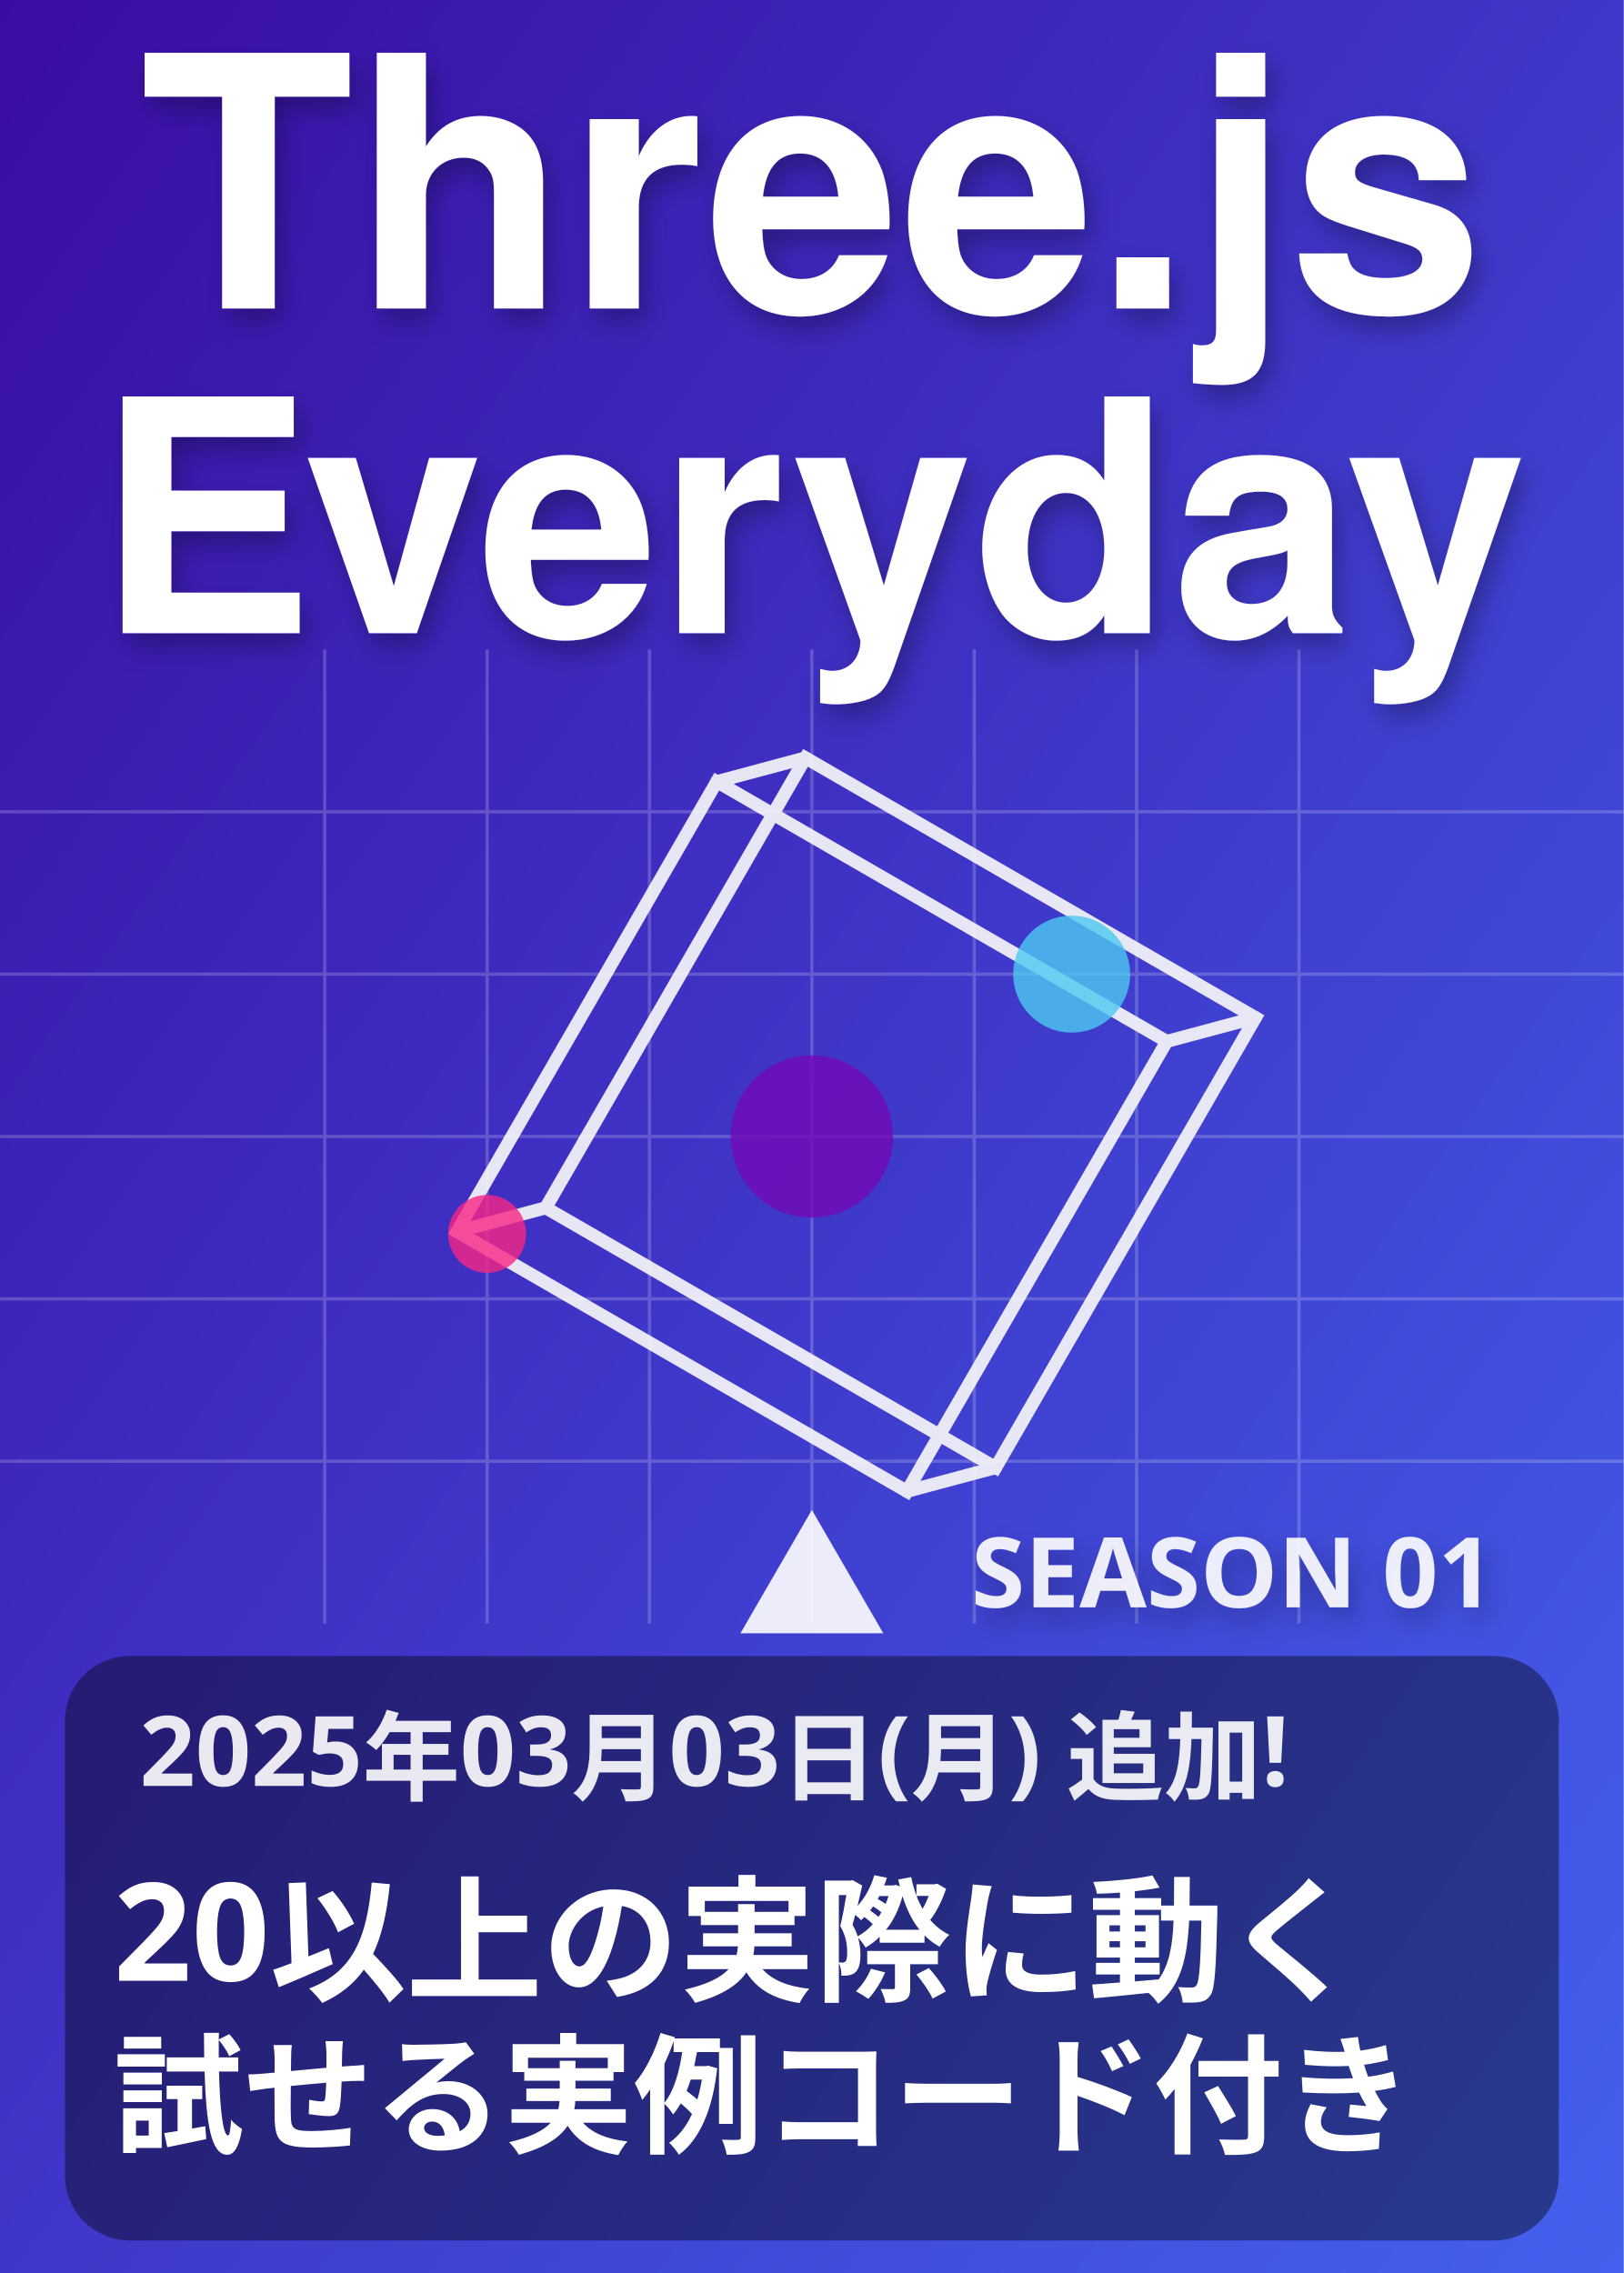
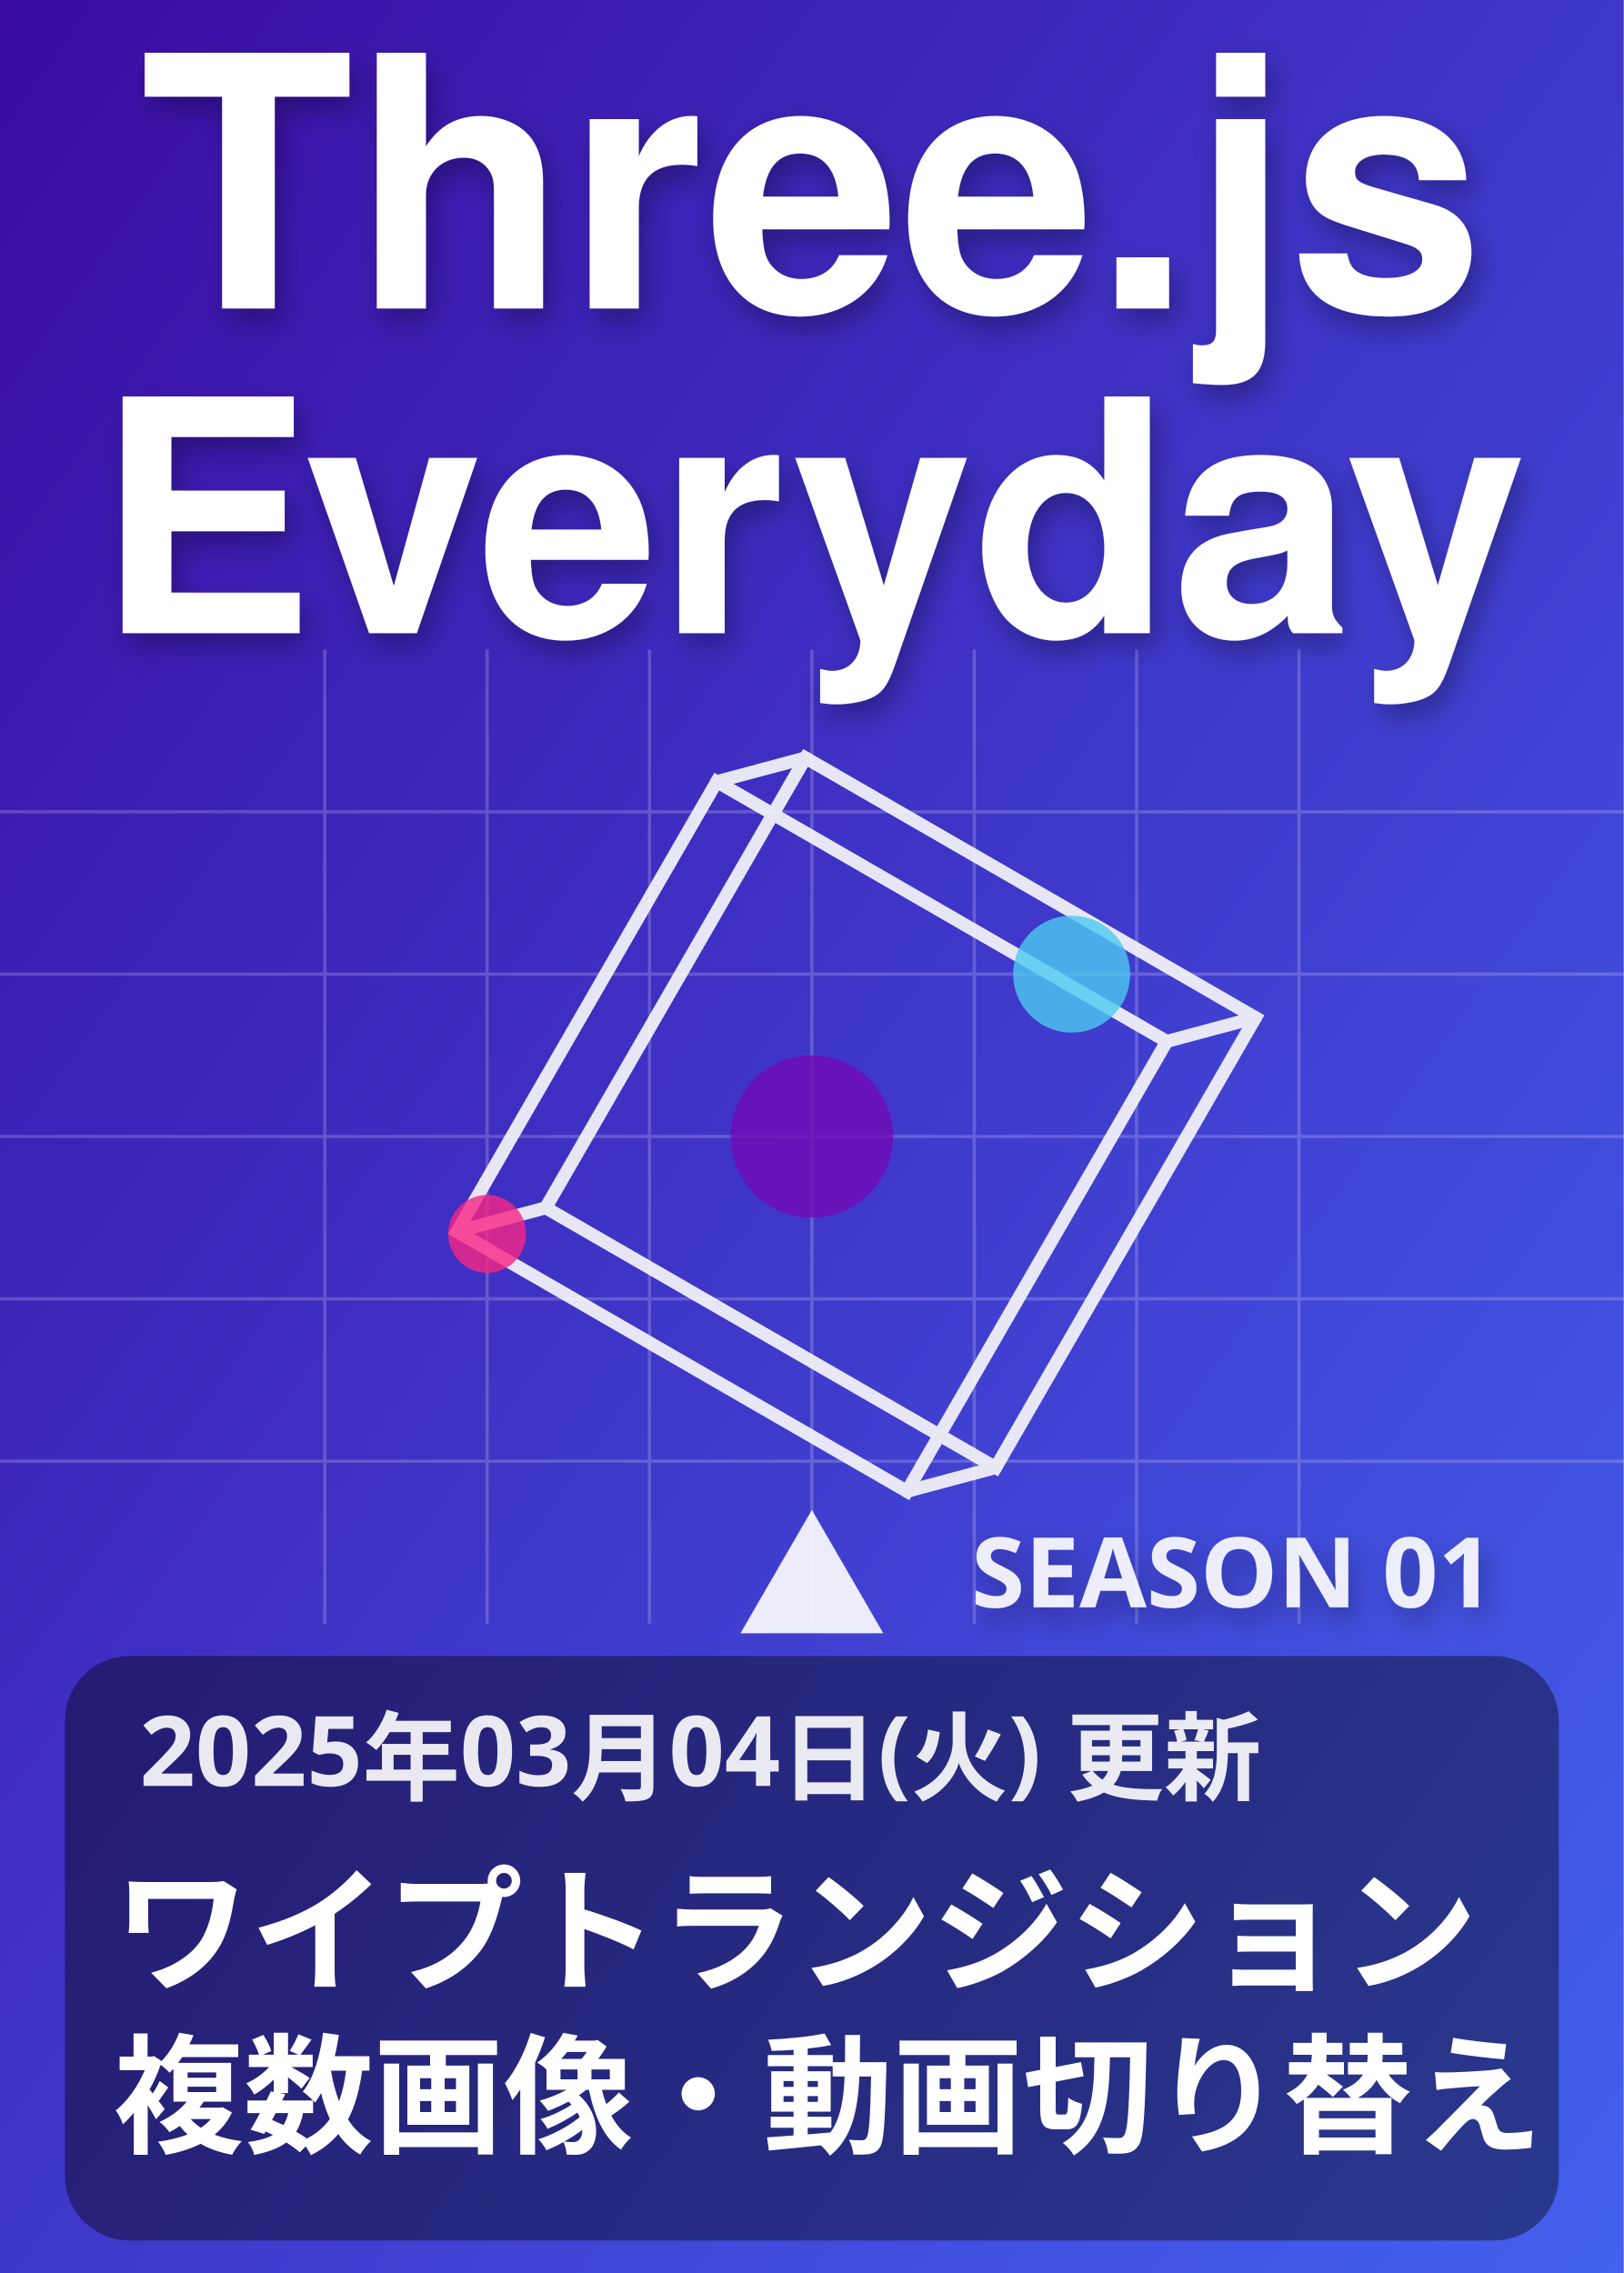
<svg xmlns="http://www.w3.org/2000/svg" viewBox="0 0 500 700">
  <defs>
    <linearGradient id="bgGradient" x1="0%" y1="0%" x2="100%" y2="100%">
      <stop offset="0%" stop-color="#3A0CA3" />
      <stop offset="100%" stop-color="#4361EE" />
    </linearGradient>
    <filter id="shadow" x="-20%" y="-20%" width="140%" height="140%">
      <feDropShadow dx="2" dy="4" stdDeviation="4" flood-opacity="0.3" />
    </filter>
  </defs>
  <rect width="500" height="700" fill="url(#bgGradient)" />
  <g stroke="#F9F9F9" stroke-width="1" opacity="0.2">
    <line x1="0" y1="250" x2="500" y2="250" />
    <line x1="0" y1="300" x2="500" y2="300" />
    <line x1="0" y1="350" x2="500" y2="350" />
    <line x1="0" y1="400" x2="500" y2="400" />
    <line x1="0" y1="450" x2="500" y2="450" />
    <line x1="100" y1="200" x2="100" y2="500" />
    <line x1="150" y1="200" x2="150" y2="500" />
    <line x1="200" y1="200" x2="200" y2="500" />
    <line x1="250" y1="200" x2="250" y2="500" />
    <line x1="300" y1="200" x2="300" y2="500" />
    <line x1="350" y1="200" x2="350" y2="500" />
    <line x1="400" y1="200" x2="400" y2="500" />
  </g>
  <g transform="translate(250, 350) rotate(30)" stroke="#F9F9F9" stroke-width="4" stroke-linecap="round" fill="none" opacity="0.9">
    <path d="M-80,-80 L80,-80 L80,80 L-80,80 Z" />
    <path d="M-60,-100 L100,-100 L100,60 L-60,60 Z" />
    <path d="M-80,-80 L-60,-100" />
    <path d="M80,-80 L100,-100" />
    <path d="M80,80 L100,60" />
    <path d="M-80,80 L-60,60" />
  </g>
  <g transform="translate(250, 350)">
    <circle cx="0" cy="0" r="25" fill="#7209B7" opacity="0.8" />
    <circle cx="-100" cy="30" r="12" fill="#F72585" opacity="0.8" />
    <circle cx="80" cy="-50" r="18" fill="#4CC9F0" opacity="0.8" />
  </g>
  <g filter="url(#shadow)">
    <text x="250" y="95" font-family="'Helvetica Neue', Helvetica, Arial, sans-serif" font-size="108" font-weight="bold" text-anchor="middle" fill="#FFFFFF">Three.js</text>
    <text x="250" y="195" font-family="'Helvetica Neue', Helvetica, Arial, sans-serif" font-size="100" font-weight="bold" text-anchor="middle" fill="#FFFFFF">Everyday</text>
    <text id="season-text" x="460" y="495" font-family="sans-serif" font-size="30" font-weight="bold" fill="#FFFFFF" text-anchor="end" opacity="0.9">SEASON 01</text>
  </g>
  <g transform="translate(250, 490)">
    <polygon points="0,-25 22,13 -22,13" fill="#FFFFFF" opacity="0.9" />
  </g>
  <g id="update-container">
    <rect x="20" y="510" width="460" height="180" rx="20" fill="#000000" opacity="0.4" />
-     <text id="update-date" x="43" y="550" font-family="sans-serif" font-size="30" font-weight="bold" fill="#FFFFFF" opacity="0.9">2025年03月03日(月) 追加!</text>
+     <text id="update-date" x="43" y="550" font-family="sans-serif" font-size="30" font-weight="bold" fill="#FFFFFF" opacity="0.9">2025年03月04日(火) 更新</text>
    <text id="update-content">
-       <tspan id="update-line1" x="35" y="610" font-family="sans-serif" font-size="42" font-weight="bold" fill="#FFFFFF" opacity="0.9">20以上の実際に動く</tspan>
-       <tspan id="update-line2" x="35" y="660" font-family="sans-serif" font-size="40" font-weight="bold" fill="#FFFFFF" opacity="0.9">試せる実例コード付き</tspan>
+       <tspan id="update-line1" x="35" y="610" font-family="sans-serif" font-size="42" font-weight="bold" fill="#FFFFFF" opacity="0.9">ワイプトランジション</tspan>
+       <tspan id="update-line2" x="35" y="660" font-family="sans-serif" font-size="40" font-weight="bold" fill="#FFFFFF" opacity="0.9">複数画像・動画切り替え</tspan>
    </text>
  </g>
</svg>
